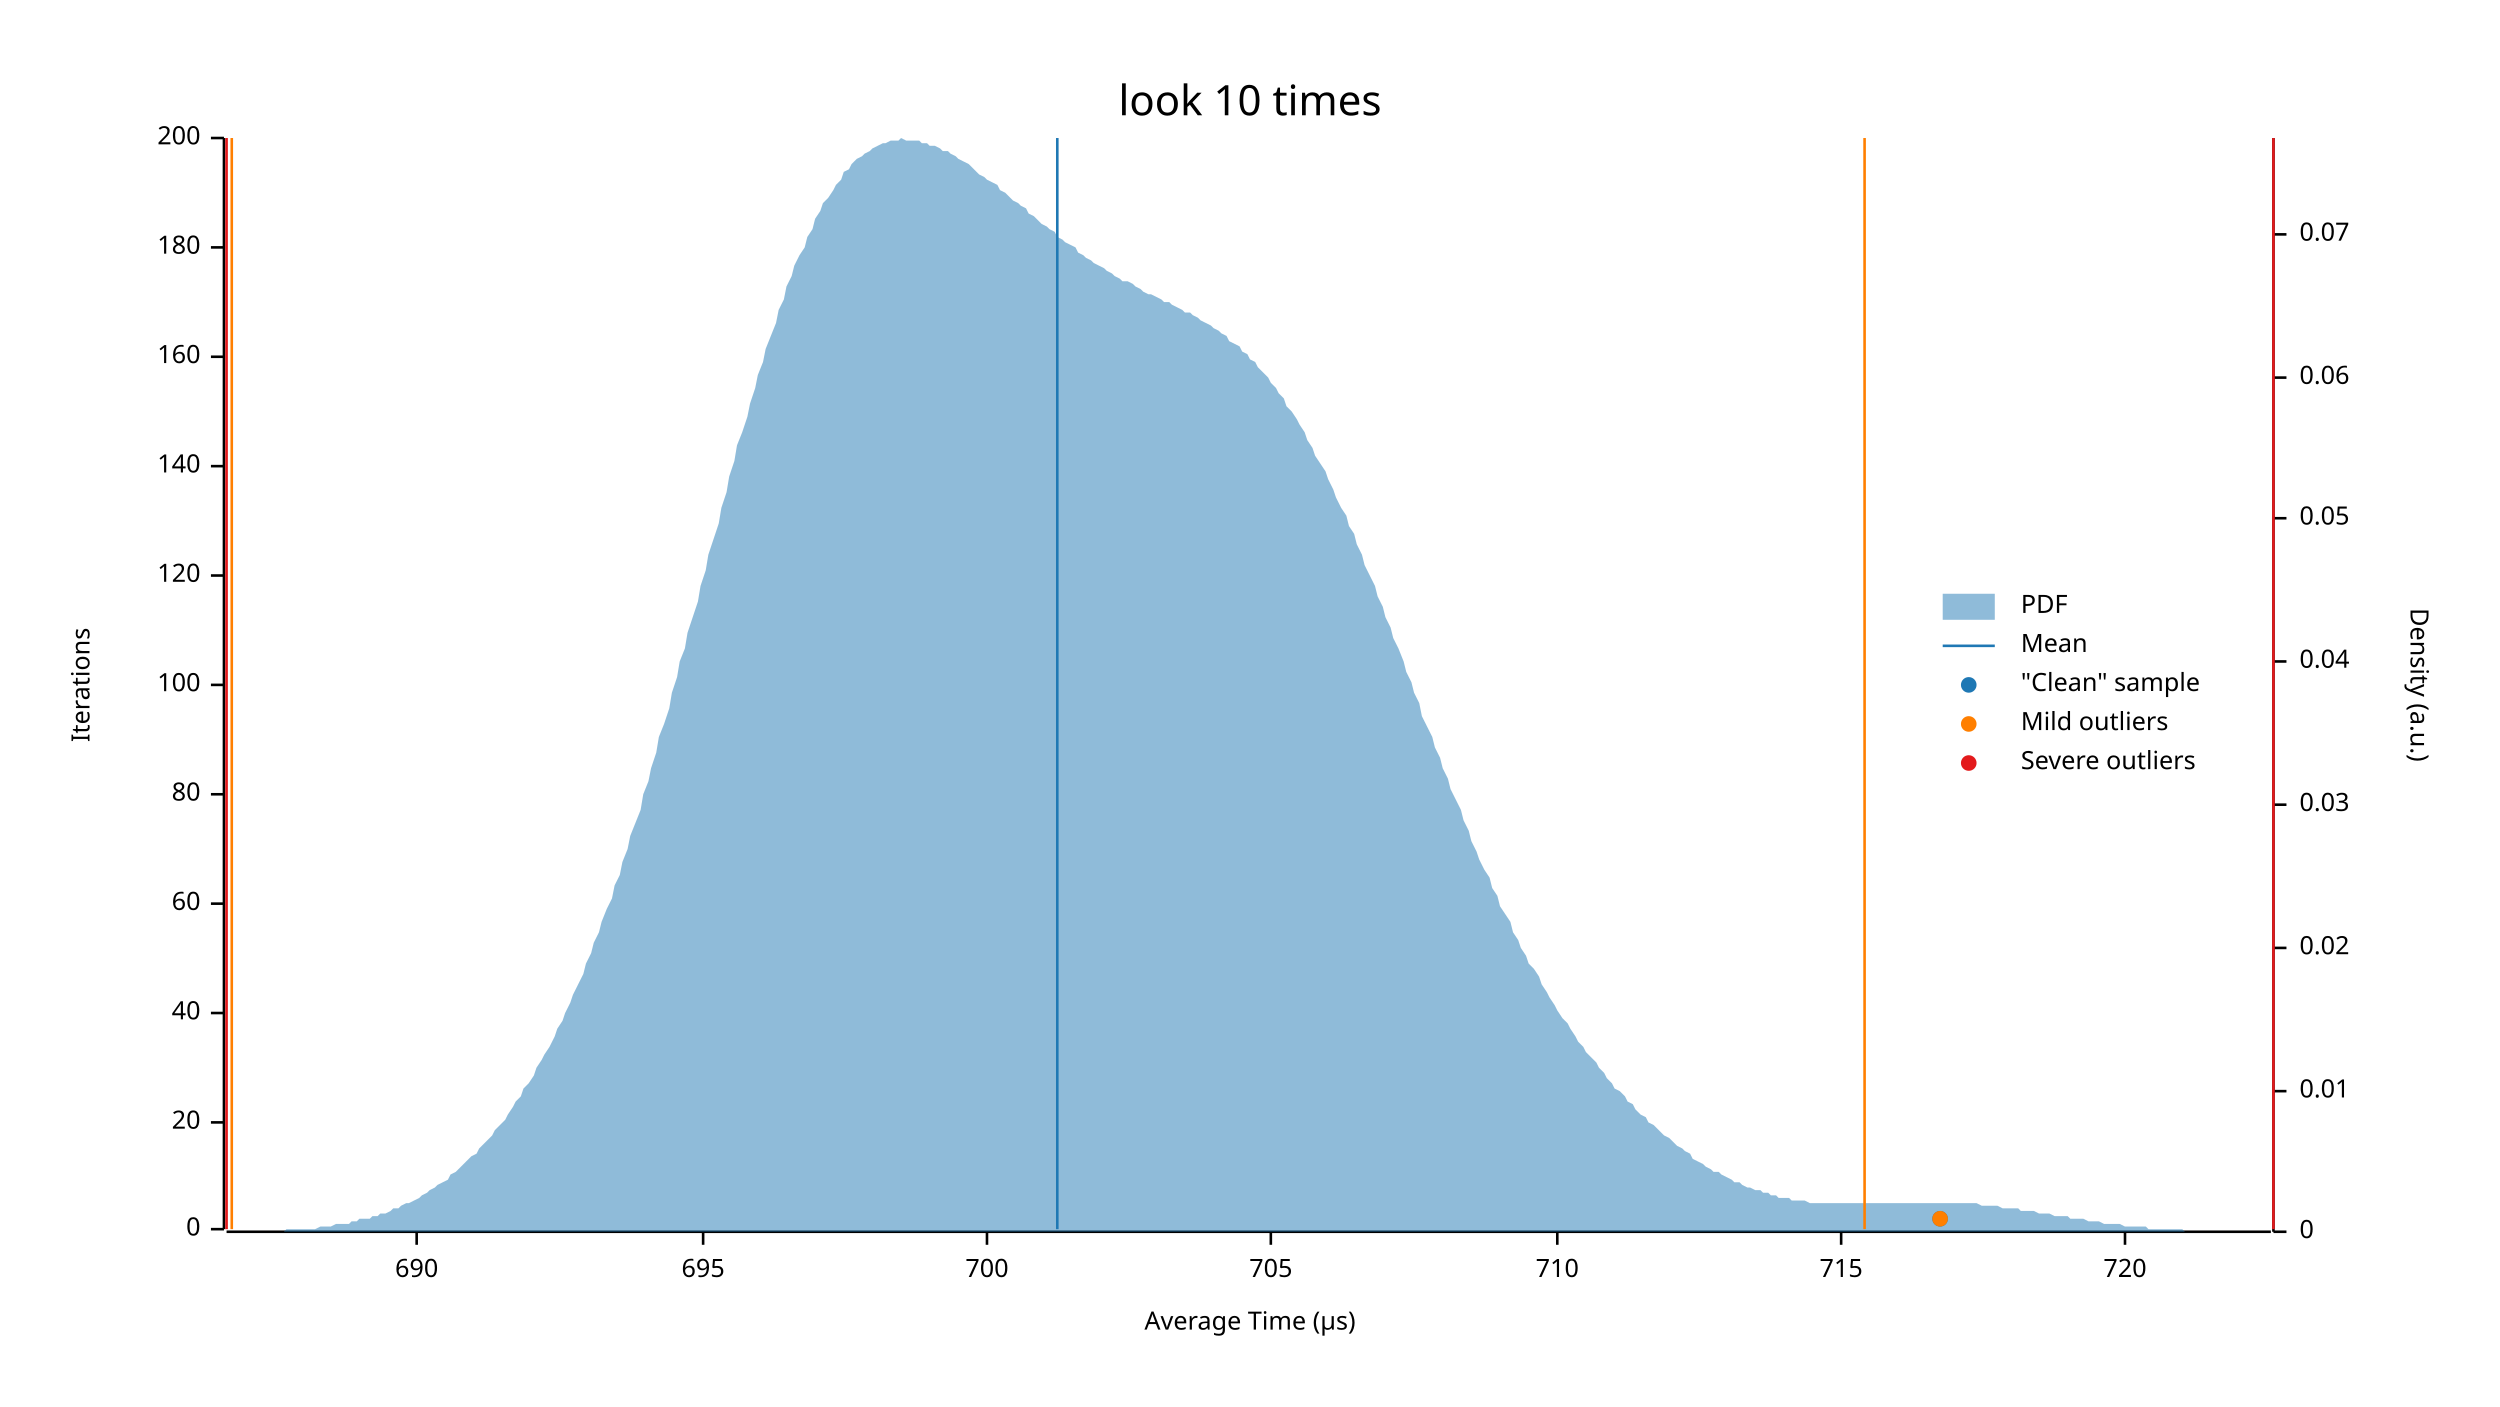
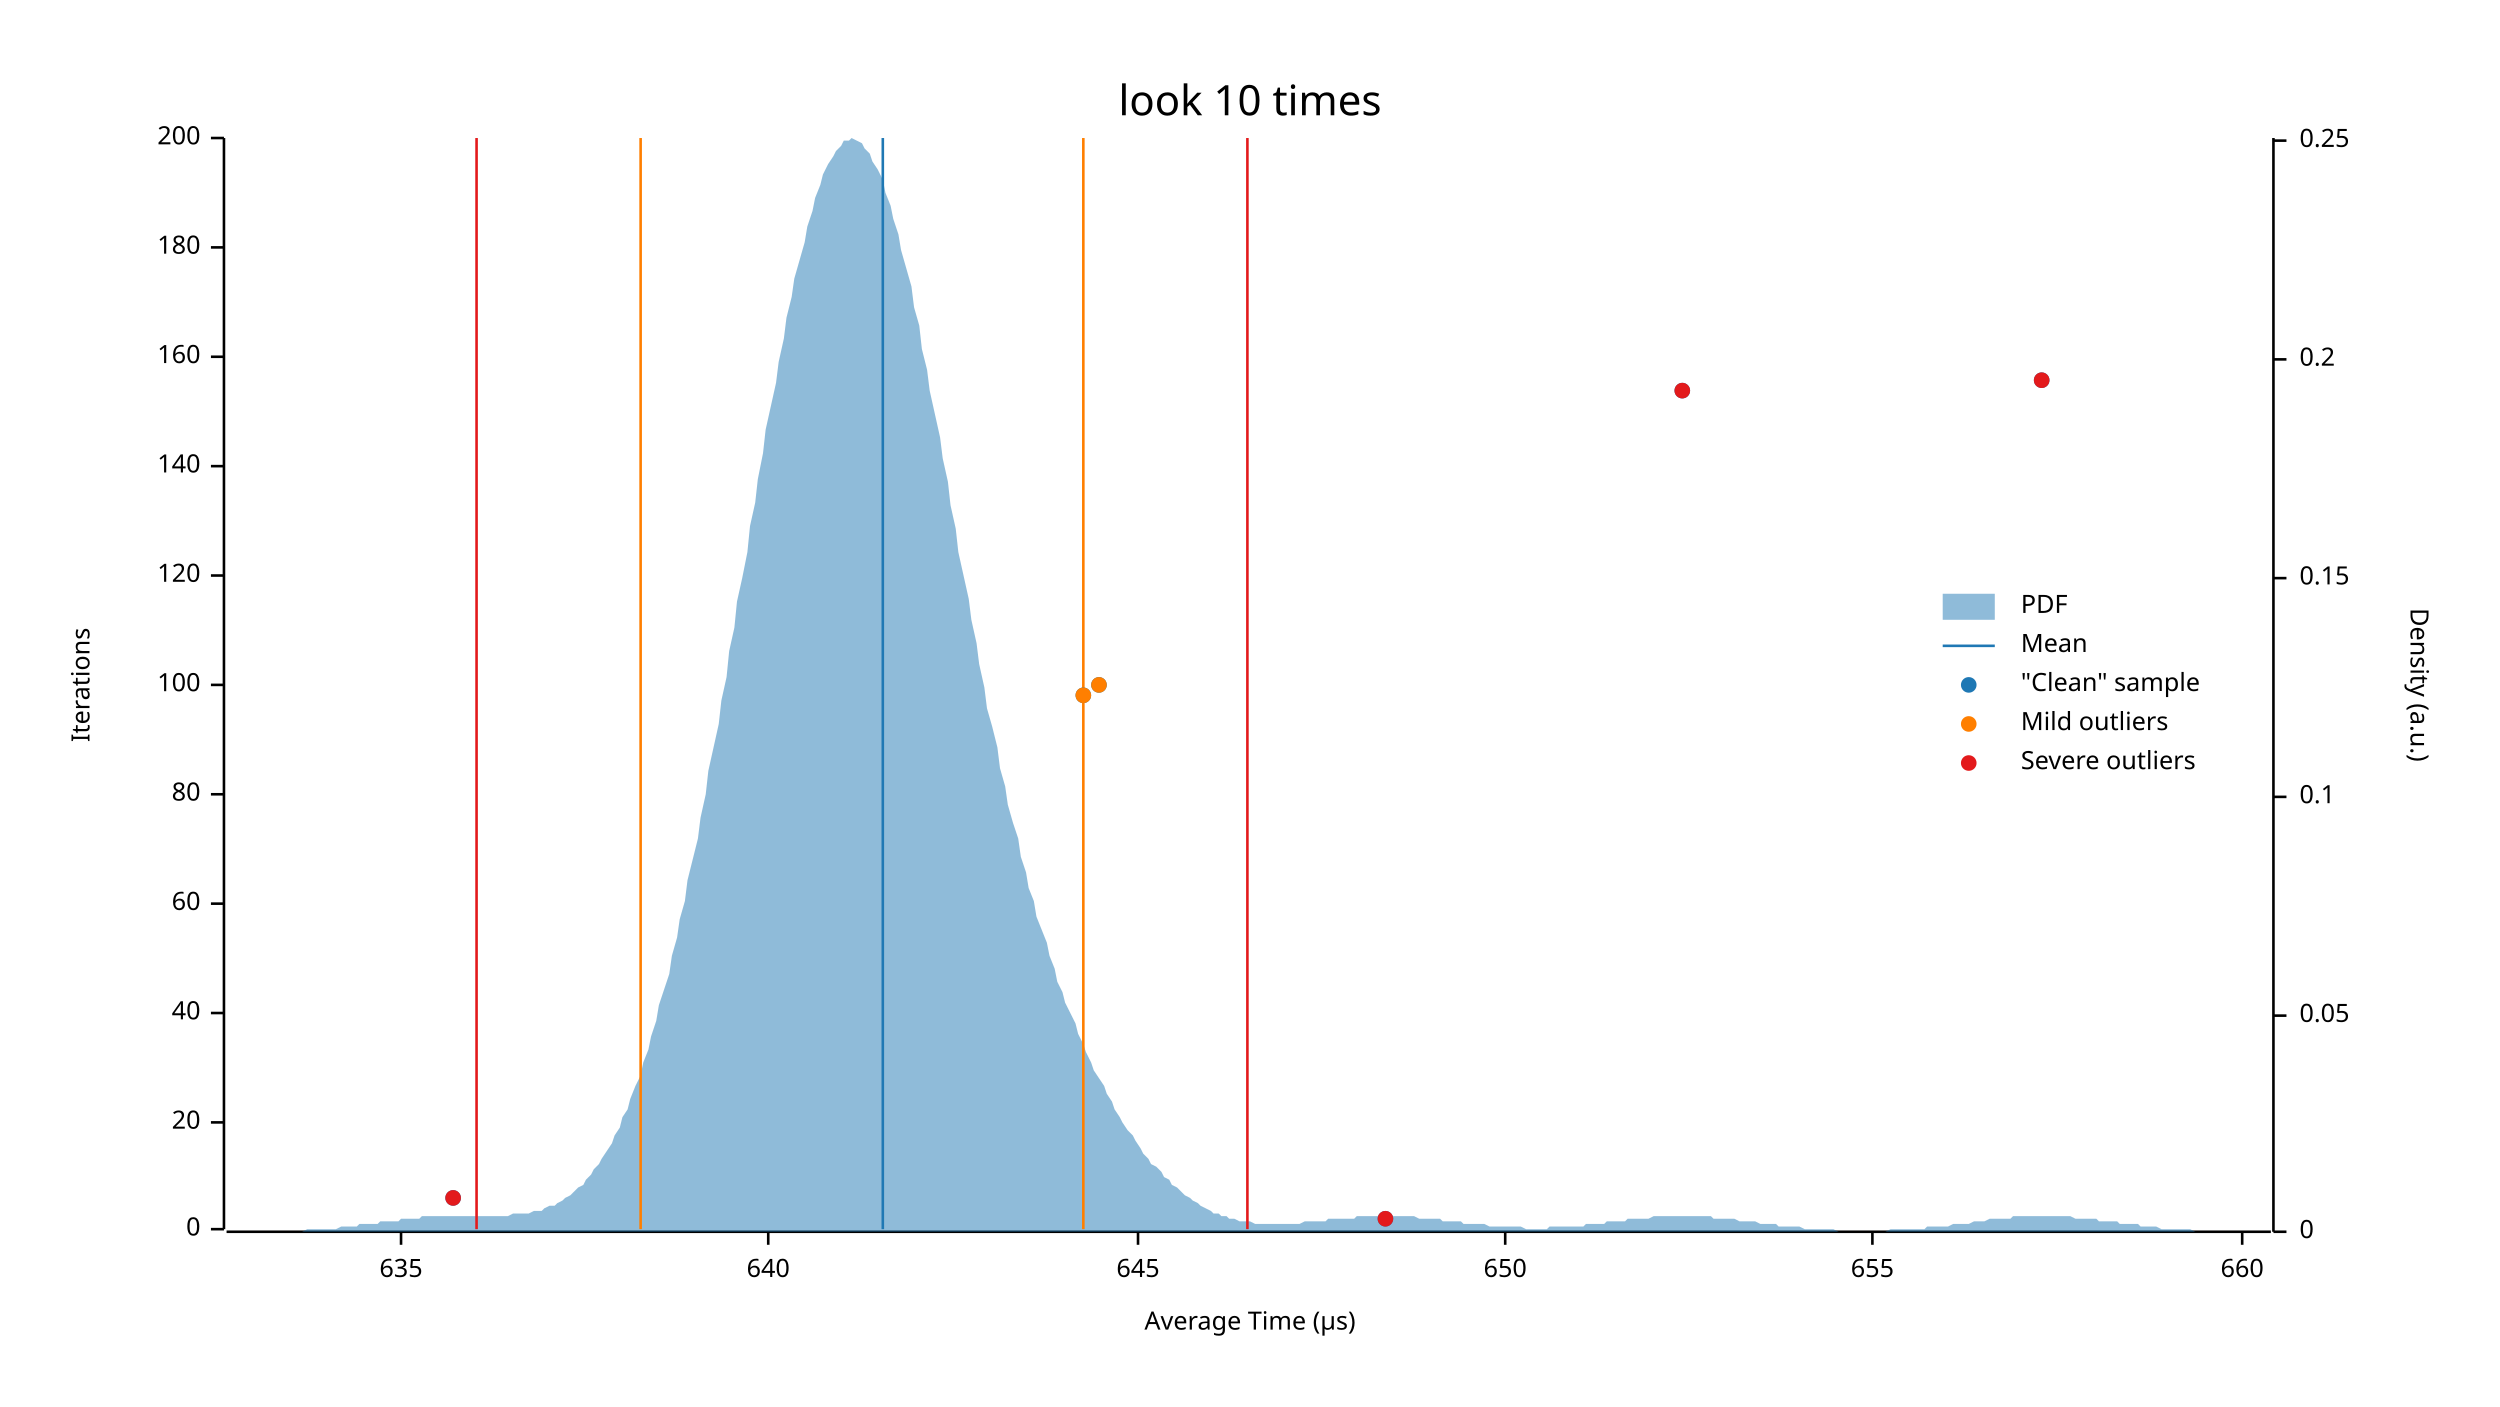
<svg xmlns="http://www.w3.org/2000/svg" width="960" height="540" viewBox="0 0 960 540">
  <text x="480" y="32" dy="0.76em" text-anchor="middle" font-family="sans-serif" font-size="16.129" opacity="1" fill="#000000">
look 10 times
</text>
  <text x="27" y="263" dy="0.76em" text-anchor="middle" font-family="sans-serif" font-size="9.677" opacity="1" fill="#000000" transform="rotate(270, 27, 263)">
Iterations
</text>
  <text x="480" y="513" dy="-0.5ex" text-anchor="middle" font-family="sans-serif" font-size="9.677" opacity="1" fill="#000000">
Average Time (µs)
</text>
  <polyline fill="none" opacity="1" stroke="#000000" stroke-width="1" points="86,53 86,472 " />
  <text x="77" y="472" dy="0.5ex" text-anchor="end" font-family="sans-serif" font-size="9.677" opacity="1" fill="#000000">
0
</text>
  <polyline fill="none" opacity="1" stroke="#000000" stroke-width="1" points="81,472 86,472 " />
  <text x="77" y="431" dy="0.5ex" text-anchor="end" font-family="sans-serif" font-size="9.677" opacity="1" fill="#000000">
20
</text>
  <polyline fill="none" opacity="1" stroke="#000000" stroke-width="1" points="81,431 86,431 " />
  <text x="77" y="389" dy="0.5ex" text-anchor="end" font-family="sans-serif" font-size="9.677" opacity="1" fill="#000000">
40
</text>
  <polyline fill="none" opacity="1" stroke="#000000" stroke-width="1" points="81,389 86,389 " />
  <text x="77" y="347" dy="0.5ex" text-anchor="end" font-family="sans-serif" font-size="9.677" opacity="1" fill="#000000">
60
</text>
  <polyline fill="none" opacity="1" stroke="#000000" stroke-width="1" points="81,347 86,347 " />
  <text x="77" y="305" dy="0.5ex" text-anchor="end" font-family="sans-serif" font-size="9.677" opacity="1" fill="#000000">
80
</text>
  <polyline fill="none" opacity="1" stroke="#000000" stroke-width="1" points="81,305 86,305 " />
  <text x="77" y="263" dy="0.5ex" text-anchor="end" font-family="sans-serif" font-size="9.677" opacity="1" fill="#000000">
100
</text>
  <polyline fill="none" opacity="1" stroke="#000000" stroke-width="1" points="81,263 86,263 " />
  <text x="77" y="221" dy="0.5ex" text-anchor="end" font-family="sans-serif" font-size="9.677" opacity="1" fill="#000000">
120
</text>
  <polyline fill="none" opacity="1" stroke="#000000" stroke-width="1" points="81,221 86,221 " />
  <text x="77" y="179" dy="0.5ex" text-anchor="end" font-family="sans-serif" font-size="9.677" opacity="1" fill="#000000">
140
</text>
  <polyline fill="none" opacity="1" stroke="#000000" stroke-width="1" points="81,179 86,179 " />
  <text x="77" y="137" dy="0.5ex" text-anchor="end" font-family="sans-serif" font-size="9.677" opacity="1" fill="#000000">
160
</text>
  <polyline fill="none" opacity="1" stroke="#000000" stroke-width="1" points="81,137 86,137 " />
  <text x="77" y="95" dy="0.5ex" text-anchor="end" font-family="sans-serif" font-size="9.677" opacity="1" fill="#000000">
180
</text>
  <polyline fill="none" opacity="1" stroke="#000000" stroke-width="1" points="81,95 86,95 " />
  <text x="77" y="53" dy="0.5ex" text-anchor="end" font-family="sans-serif" font-size="9.677" opacity="1" fill="#000000">
200
</text>
  <polyline fill="none" opacity="1" stroke="#000000" stroke-width="1" points="81,53 86,53 " />
  <polyline fill="none" opacity="1" stroke="#000000" stroke-width="1" points="87,473 872,473 " />
-   <text x="160" y="483" dy="0.76em" text-anchor="middle" font-family="sans-serif" font-size="9.677" opacity="1" fill="#000000">
- 690
+   <text x="154" y="483" dy="0.76em" text-anchor="middle" font-family="sans-serif" font-size="9.677" opacity="1" fill="#000000">
+ 635
</text>
-   <polyline fill="none" opacity="1" stroke="#000000" stroke-width="1" points="160,473 160,478 " />
-   <text x="270" y="483" dy="0.76em" text-anchor="middle" font-family="sans-serif" font-size="9.677" opacity="1" fill="#000000">
- 695
+   <polyline fill="none" opacity="1" stroke="#000000" stroke-width="1" points="154,473 154,478 " />
+   <text x="295" y="483" dy="0.76em" text-anchor="middle" font-family="sans-serif" font-size="9.677" opacity="1" fill="#000000">
+ 640
</text>
-   <polyline fill="none" opacity="1" stroke="#000000" stroke-width="1" points="270,473 270,478 " />
-   <text x="379" y="483" dy="0.76em" text-anchor="middle" font-family="sans-serif" font-size="9.677" opacity="1" fill="#000000">
- 700
+   <polyline fill="none" opacity="1" stroke="#000000" stroke-width="1" points="295,473 295,478 " />
+   <text x="437" y="483" dy="0.76em" text-anchor="middle" font-family="sans-serif" font-size="9.677" opacity="1" fill="#000000">
+ 645
</text>
-   <polyline fill="none" opacity="1" stroke="#000000" stroke-width="1" points="379,473 379,478 " />
-   <text x="488" y="483" dy="0.76em" text-anchor="middle" font-family="sans-serif" font-size="9.677" opacity="1" fill="#000000">
- 705
+   <polyline fill="none" opacity="1" stroke="#000000" stroke-width="1" points="437,473 437,478 " />
+   <text x="578" y="483" dy="0.76em" text-anchor="middle" font-family="sans-serif" font-size="9.677" opacity="1" fill="#000000">
+ 650
</text>
-   <polyline fill="none" opacity="1" stroke="#000000" stroke-width="1" points="488,473 488,478 " />
-   <text x="598" y="483" dy="0.76em" text-anchor="middle" font-family="sans-serif" font-size="9.677" opacity="1" fill="#000000">
- 710
+   <polyline fill="none" opacity="1" stroke="#000000" stroke-width="1" points="578,473 578,478 " />
+   <text x="719" y="483" dy="0.76em" text-anchor="middle" font-family="sans-serif" font-size="9.677" opacity="1" fill="#000000">
+ 655
</text>
-   <polyline fill="none" opacity="1" stroke="#000000" stroke-width="1" points="598,473 598,478 " />
-   <text x="707" y="483" dy="0.76em" text-anchor="middle" font-family="sans-serif" font-size="9.677" opacity="1" fill="#000000">
- 715
+   <polyline fill="none" opacity="1" stroke="#000000" stroke-width="1" points="719,473 719,478 " />
+   <text x="861" y="483" dy="0.76em" text-anchor="middle" font-family="sans-serif" font-size="9.677" opacity="1" fill="#000000">
+ 660
</text>
-   <polyline fill="none" opacity="1" stroke="#000000" stroke-width="1" points="707,473 707,478 " />
-   <text x="816" y="483" dy="0.76em" text-anchor="middle" font-family="sans-serif" font-size="9.677" opacity="1" fill="#000000">
- 720
- </text>
-   <polyline fill="none" opacity="1" stroke="#000000" stroke-width="1" points="816,473 816,478 " />
+   <polyline fill="none" opacity="1" stroke="#000000" stroke-width="1" points="861,473 861,478 " />
  <text x="933" y="263" dy="0.76em" text-anchor="middle" font-family="sans-serif" font-size="9.677" opacity="1" fill="#000000" transform="rotate(90, 933, 263)">
Density (a.u.)
</text>
  <polyline fill="none" opacity="1" stroke="#000000" stroke-width="1" points="873,53 873,473 " />
  <text x="883" y="473" dy="0.5ex" text-anchor="start" font-family="sans-serif" font-size="9.677" opacity="1" fill="#000000">
0
</text>
  <polyline fill="none" opacity="1" stroke="#000000" stroke-width="1" points="873,473 878,473 " />
-   <text x="883" y="419" dy="0.5ex" text-anchor="start" font-family="sans-serif" font-size="9.677" opacity="1" fill="#000000">
- 0.01
- </text>
-   <polyline fill="none" opacity="1" stroke="#000000" stroke-width="1" points="873,419 878,419 " />
-   <text x="883" y="364" dy="0.5ex" text-anchor="start" font-family="sans-serif" font-size="9.677" opacity="1" fill="#000000">
- 0.02
- </text>
-   <polyline fill="none" opacity="1" stroke="#000000" stroke-width="1" points="873,364 878,364 " />
-   <text x="883" y="309" dy="0.5ex" text-anchor="start" font-family="sans-serif" font-size="9.677" opacity="1" fill="#000000">
- 0.03
- </text>
-   <polyline fill="none" opacity="1" stroke="#000000" stroke-width="1" points="873,309 878,309 " />
-   <text x="883" y="254" dy="0.5ex" text-anchor="start" font-family="sans-serif" font-size="9.677" opacity="1" fill="#000000">
- 0.04
- </text>
-   <polyline fill="none" opacity="1" stroke="#000000" stroke-width="1" points="873,254 878,254 " />
-   <text x="883" y="199" dy="0.5ex" text-anchor="start" font-family="sans-serif" font-size="9.677" opacity="1" fill="#000000">
+   <text x="883" y="390" dy="0.5ex" text-anchor="start" font-family="sans-serif" font-size="9.677" opacity="1" fill="#000000">
0.05
</text>
-   <polyline fill="none" opacity="1" stroke="#000000" stroke-width="1" points="873,199 878,199 " />
-   <text x="883" y="145" dy="0.5ex" text-anchor="start" font-family="sans-serif" font-size="9.677" opacity="1" fill="#000000">
- 0.06
+   <polyline fill="none" opacity="1" stroke="#000000" stroke-width="1" points="873,390 878,390 " />
+   <text x="883" y="306" dy="0.5ex" text-anchor="start" font-family="sans-serif" font-size="9.677" opacity="1" fill="#000000">
+ 0.1
</text>
-   <polyline fill="none" opacity="1" stroke="#000000" stroke-width="1" points="873,145 878,145 " />
-   <text x="883" y="90" dy="0.5ex" text-anchor="start" font-family="sans-serif" font-size="9.677" opacity="1" fill="#000000">
- 0.07
+   <polyline fill="none" opacity="1" stroke="#000000" stroke-width="1" points="873,306 878,306 " />
+   <text x="883" y="222" dy="0.5ex" text-anchor="start" font-family="sans-serif" font-size="9.677" opacity="1" fill="#000000">
+ 0.15
</text>
-   <polyline fill="none" opacity="1" stroke="#000000" stroke-width="1" points="873,90 878,90 " />
-   <polygon opacity="0.5" fill="#1F78B4" points="87,473 88,473 90,473 91,473 93,473 94,473 96,473 98,473 99,473 101,473 102,473 104,473 105,473 107,473 109,473 110,472 112,472 113,472 115,472 116,472 118,472 120,472 121,472 123,471 124,471 126,471 127,471 129,470 131,470 132,470 134,470 135,469 137,469 138,468 140,468 142,468 143,467 145,467 146,466 148,466 150,465 151,464 153,464 154,463 156,462 157,462 159,461 161,460 162,459 164,458 165,457 167,456 168,455 170,454 172,453 173,451 175,450 176,449 178,447 179,446 181,444 183,443 184,441 186,439 187,438 189,436 190,434 192,432 194,430 195,428 197,425 198,423 200,421 201,418 203,416 205,413 206,410 208,407 209,405 211,402 213,398 214,395 216,392 217,389 219,385 220,382 222,378 224,374 225,370 227,366 228,362 230,358 231,354 233,349 235,345 236,340 238,336 239,331 241,326 242,321 244,316 246,311 247,305 249,300 250,295 252,289 253,283 255,278 257,272 258,266 260,260 261,254 263,249 264,243 266,237 268,231 269,225 271,219 272,213 274,207 276,201 277,195 279,189 280,183 282,177 283,171 285,166 287,160 288,155 290,149 291,144 293,139 294,134 296,129 298,124 299,119 301,115 302,110 304,106 305,102 307,98 309,95 310,91 312,88 313,84 315,81 316,78 318,76 320,73 321,71 323,69 324,66 326,65 327,63 329,61 331,60 332,59 334,58 335,57 337,56 339,55 340,55 342,54 343,54 345,54 346,53 348,54 350,54 351,54 353,54 354,55 356,55 357,56 359,56 361,57 362,58 364,58 365,59 367,60 368,61 370,62 372,63 373,64 375,66 376,67 378,68 379,69 381,70 383,71 384,73 386,74 387,75 389,77 391,78 392,79 394,80 395,82 397,83 398,84 400,86 402,87 403,88 405,89 406,91 408,92 409,93 411,94 413,95 414,97 416,98 417,99 419,100 420,101 422,102 424,103 425,104 427,105 428,106 430,107 431,108 433,108 435,109 436,110 438,111 439,112 441,113 442,113 444,114 446,115 447,116 449,116 450,117 452,118 454,119 455,120 457,120 458,121 460,122 461,123 463,124 465,125 466,126 468,127 469,128 471,129 472,131 474,132 476,133 477,135 479,136 480,138 482,139 483,141 485,143 487,145 488,147 490,149 491,151 493,153 494,156 496,158 498,161 499,163 501,166 502,169 504,172 505,175 507,178 509,181 510,184 512,188 513,191 515,195 517,198 518,202 520,205 521,209 523,213 524,217 526,221 528,225 529,229 531,233 532,237 534,241 535,245 537,249 539,254 540,258 542,262 543,266 545,270 546,275 548,279 550,283 551,287 553,291 554,295 556,299 557,303 559,307 561,311 562,315 564,319 565,323 567,327 568,330 570,334 572,337 573,341 575,344 576,348 578,351 580,354 581,358 583,361 584,364 586,367 587,370 589,372 591,375 592,378 594,381 595,383 597,386 598,388 600,391 602,393 603,395 605,398 606,400 608,402 609,404 611,406 613,408 614,410 616,412 617,414 619,416 620,418 622,419 624,421 625,423 627,424 628,426 630,428 632,429 633,431 635,432 636,433 638,435 639,436 641,437 643,439 644,440 646,441 647,442 649,443 650,445 652,446 654,447 655,448 657,449 658,450 660,450 661,451 663,452 665,453 666,454 668,454 669,455 671,456 672,456 674,457 676,457 677,458 679,458 680,459 682,459 683,460 685,460 687,460 688,461 690,461 691,461 693,461 695,462 696,462 698,462 699,462 701,462 702,462 704,462 706,462 707,462 709,462 710,462 712,462 713,462 715,462 717,462 718,462 720,462 721,462 723,462 724,462 726,462 728,462 729,462 731,462 732,462 734,462 735,462 737,462 739,462 740,462 742,462 743,462 745,462 746,462 748,462 750,462 751,462 753,462 754,462 756,462 758,462 759,462 761,463 762,463 764,463 765,463 767,463 769,464 770,464 772,464 773,464 775,464 776,465 778,465 780,465 781,465 783,466 784,466 786,466 787,466 789,467 791,467 792,467 794,467 795,468 797,468 798,468 800,468 802,469 803,469 805,469 806,469 808,470 809,470 811,470 813,470 814,470 816,471 817,471 819,471 821,471 822,471 824,471 825,472 827,472 828,472 830,472 832,472 833,472 835,472 836,472 838,472 839,473 841,473 843,473 844,473 846,473 847,473 849,473 850,473 852,473 854,473 855,473 857,473 858,473 860,473 861,473 863,473 865,473 866,473 868,473 869,473 871,473 873,473 873,473 87,473 " />
-   <polyline fill="none" opacity="1" stroke="#1F78B4" stroke-width="1" points="406,472 406,53 " />
-   <polyline fill="none" opacity="1" stroke="#FF7F00" stroke-width="1" points="89,472 89,53 " />
-   <polyline fill="none" opacity="1" stroke="#FF7F00" stroke-width="1" points="716,472 716,53 " />
-   <polyline fill="none" opacity="1" stroke="#E31A1C" stroke-width="1" points="87,472 87,53 " />
-   <polyline fill="none" opacity="1" stroke="#E31A1C" stroke-width="1" points="873,472 873,53 " />
-   <circle cx="745" cy="468" r="3" opacity="1" fill="#1F78B4" stroke="none" stroke-width="1" />
-   <circle cx="745" cy="468" r="3" opacity="1" fill="#FF7F00" stroke="none" stroke-width="1" />
+   <polyline fill="none" opacity="1" stroke="#000000" stroke-width="1" points="873,222 878,222 " />
+   <text x="883" y="138" dy="0.5ex" text-anchor="start" font-family="sans-serif" font-size="9.677" opacity="1" fill="#000000">
+ 0.2
+ </text>
+   <polyline fill="none" opacity="1" stroke="#000000" stroke-width="1" points="873,138 878,138 " />
+   <text x="883" y="54" dy="0.5ex" text-anchor="start" font-family="sans-serif" font-size="9.677" opacity="1" fill="#000000">
+ 0.25
+ </text>
+   <polyline fill="none" opacity="1" stroke="#000000" stroke-width="1" points="873,54 878,54 " />
+   <polygon opacity="0.5" fill="#1F78B4" points="87,473 88,473 90,473 91,473 93,473 94,473 96,473 98,473 99,473 101,473 102,473 104,473 105,473 107,473 109,473 110,473 112,473 113,473 115,473 116,473 118,472 120,472 121,472 123,472 124,472 126,472 127,472 129,472 131,471 132,471 134,471 135,471 137,471 138,470 140,470 142,470 143,470 145,470 146,469 148,469 150,469 151,469 153,469 154,468 156,468 157,468 159,468 161,468 162,467 164,467 165,467 167,467 168,467 170,467 172,467 173,467 175,467 176,467 178,467 179,467 181,467 183,467 184,467 186,467 187,467 189,467 190,467 192,467 194,467 195,467 197,466 198,466 200,466 201,466 203,466 205,465 206,465 208,465 209,464 211,463 213,463 214,462 216,461 217,460 219,459 220,458 222,456 224,455 225,453 227,451 228,449 230,447 231,445 233,442 235,439 236,436 238,433 239,429 241,426 242,422 244,417 246,413 247,408 249,403 250,398 252,392 253,386 255,380 257,374 258,367 260,360 261,353 263,346 264,338 266,330 268,322 269,314 271,305 272,296 274,287 276,278 277,269 279,260 280,250 282,241 283,231 285,222 287,212 288,202 290,193 291,184 293,174 294,165 296,156 298,147 299,139 301,130 302,122 304,114 305,107 307,100 309,93 310,87 312,81 313,76 315,71 316,67 318,63 320,60 321,58 323,56 324,54 326,54 327,53 329,54 331,55 332,57 334,59 335,62 337,65 339,69 340,74 342,79 343,84 345,90 346,96 348,103 350,110 351,118 353,125 354,134 356,142 357,150 359,159 361,168 362,176 364,185 365,194 367,203 368,212 370,221 372,230 373,238 375,247 376,255 378,264 379,272 381,279 383,287 384,295 386,302 387,309 389,316 391,322 392,329 394,335 395,341 397,346 398,352 400,357 402,362 403,367 405,372 406,377 408,381 409,385 411,389 413,393 414,397 416,401 417,404 419,408 420,411 422,414 424,417 425,420 427,423 428,426 430,429 431,431 433,434 435,436 436,438 438,441 439,443 441,445 442,447 444,448 446,450 447,452 449,453 450,455 452,456 454,458 455,459 457,460 458,461 460,462 461,463 463,464 465,465 466,466 468,466 469,467 471,467 472,468 474,468 476,469 477,469 479,469 480,469 482,470 483,470 485,470 487,470 488,470 490,470 491,470 493,470 494,470 496,470 498,470 499,470 501,469 502,469 504,469 505,469 507,469 509,469 510,468 512,468 513,468 515,468 517,468 518,468 520,468 521,467 523,467 524,467 526,467 528,467 529,467 531,467 532,467 534,467 535,467 537,467 539,467 540,467 542,467 543,467 545,468 546,468 548,468 550,468 551,468 553,468 554,469 556,469 557,469 559,469 561,469 562,470 564,470 565,470 567,470 568,470 570,470 572,471 573,471 575,471 576,471 578,471 580,471 581,471 583,471 584,471 586,472 587,472 589,472 591,472 592,472 594,472 595,471 597,471 598,471 600,471 602,471 603,471 605,471 606,471 608,471 609,470 611,470 613,470 614,470 616,470 617,469 619,469 620,469 622,469 624,469 625,468 627,468 628,468 630,468 632,468 633,468 635,467 636,467 638,467 639,467 641,467 643,467 644,467 646,467 647,467 649,467 650,467 652,467 654,467 655,467 657,467 658,468 660,468 661,468 663,468 665,468 666,468 668,469 669,469 671,469 672,469 674,469 676,470 677,470 679,470 680,470 682,470 683,471 685,471 687,471 688,471 690,471 691,471 693,472 695,472 696,472 698,472 699,472 701,472 702,472 704,472 706,473 707,473 709,473 710,473 712,473 713,473 715,473 717,473 718,473 720,473 721,473 723,473 724,473 726,472 728,472 729,472 731,472 732,472 734,472 735,472 737,472 739,472 740,471 742,471 743,471 745,471 746,471 748,471 750,470 751,470 753,470 754,470 756,470 758,469 759,469 761,469 762,469 764,468 765,468 767,468 769,468 770,468 772,468 773,467 775,467 776,467 778,467 780,467 781,467 783,467 784,467 786,467 787,467 789,467 791,467 792,467 794,467 795,467 797,468 798,468 800,468 802,468 803,468 805,468 806,469 808,469 809,469 811,469 813,469 814,470 816,470 817,470 819,470 821,470 822,471 824,471 825,471 827,471 828,471 830,472 832,472 833,472 835,472 836,472 838,472 839,472 841,472 843,473 844,473 846,473 847,473 849,473 850,473 852,473 854,473 855,473 857,473 858,473 860,473 861,473 863,473 865,473 866,473 868,473 869,473 871,473 873,473 873,473 87,473 " />
+   <polyline fill="none" opacity="1" stroke="#1F78B4" stroke-width="1" points="339,472 339,53 " />
+   <polyline fill="none" opacity="1" stroke="#FF7F00" stroke-width="1" points="246,472 246,53 " />
+   <polyline fill="none" opacity="1" stroke="#FF7F00" stroke-width="1" points="416,472 416,53 " />
+   <polyline fill="none" opacity="1" stroke="#E31A1C" stroke-width="1" points="183,472 183,53 " />
+   <polyline fill="none" opacity="1" stroke="#E31A1C" stroke-width="1" points="479,472 479,53 " />
+   <circle cx="532" cy="468" r="3" opacity="1" fill="#1F78B4" stroke="none" stroke-width="1" />
+   <circle cx="174" cy="460" r="3" opacity="1" fill="#1F78B4" stroke="none" stroke-width="1" />
+   <circle cx="416" cy="267" r="3" opacity="1" fill="#1F78B4" stroke="none" stroke-width="1" />
+   <circle cx="422" cy="263" r="3" opacity="1" fill="#1F78B4" stroke="none" stroke-width="1" />
+   <circle cx="646" cy="150" r="3" opacity="1" fill="#1F78B4" stroke="none" stroke-width="1" />
+   <circle cx="784" cy="146" r="3" opacity="1" fill="#1F78B4" stroke="none" stroke-width="1" />
+   <circle cx="416" cy="267" r="3" opacity="1" fill="#FF7F00" stroke="none" stroke-width="1" />
+   <circle cx="422" cy="263" r="3" opacity="1" fill="#FF7F00" stroke="none" stroke-width="1" />
+   <circle cx="532" cy="468" r="3" opacity="1" fill="#E31A1C" stroke="none" stroke-width="1" />
+   <circle cx="174" cy="460" r="3" opacity="1" fill="#E31A1C" stroke="none" stroke-width="1" />
+   <circle cx="646" cy="150" r="3" opacity="1" fill="#E31A1C" stroke="none" stroke-width="1" />
+   <circle cx="784" cy="146" r="3" opacity="1" fill="#E31A1C" stroke="none" stroke-width="1" />
  <text x="776" y="228" dy="0.76em" text-anchor="start" font-family="sans-serif" font-size="9.677" opacity="1" fill="#000000">
PDF
</text>
  <text x="776" y="243" dy="0.76em" text-anchor="start" font-family="sans-serif" font-size="9.677" opacity="1" fill="#000000">
Mean
</text>
  <text x="776" y="258" dy="0.76em" text-anchor="start" font-family="sans-serif" font-size="9.677" opacity="1" fill="#000000">
"Clean" sample
</text>
  <text x="776" y="273" dy="0.76em" text-anchor="start" font-family="sans-serif" font-size="9.677" opacity="1" fill="#000000">
Mild outliers
</text>
  <text x="776" y="288" dy="0.76em" text-anchor="start" font-family="sans-serif" font-size="9.677" opacity="1" fill="#000000">
Severe outliers
</text>
  <rect x="746" y="228" width="20" height="10" opacity="0.5" fill="#1F78B4" stroke="none" />
  <polyline fill="none" opacity="1" stroke="#1F78B4" stroke-width="1" points="746,248 766,248 " />
  <circle cx="756" cy="263" r="3" opacity="1" fill="#1F78B4" stroke="none" stroke-width="1" />
  <circle cx="756" cy="278" r="3" opacity="1" fill="#FF7F00" stroke="none" stroke-width="1" />
  <circle cx="756" cy="293" r="3" opacity="1" fill="#E31A1C" stroke="none" stroke-width="1" />
</svg>
